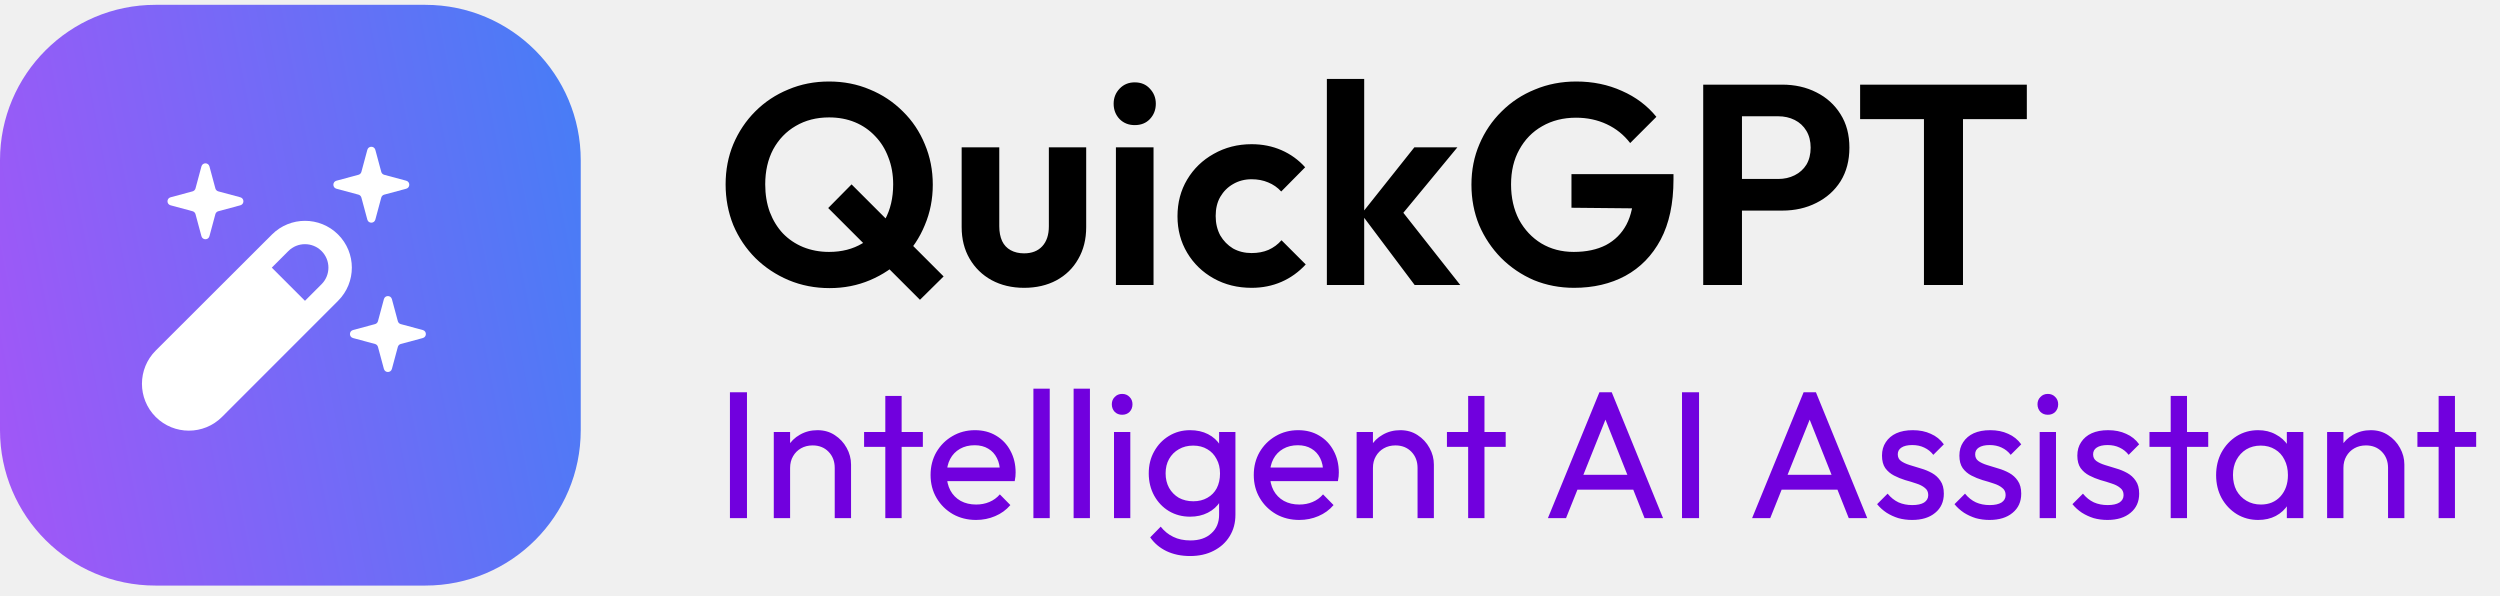
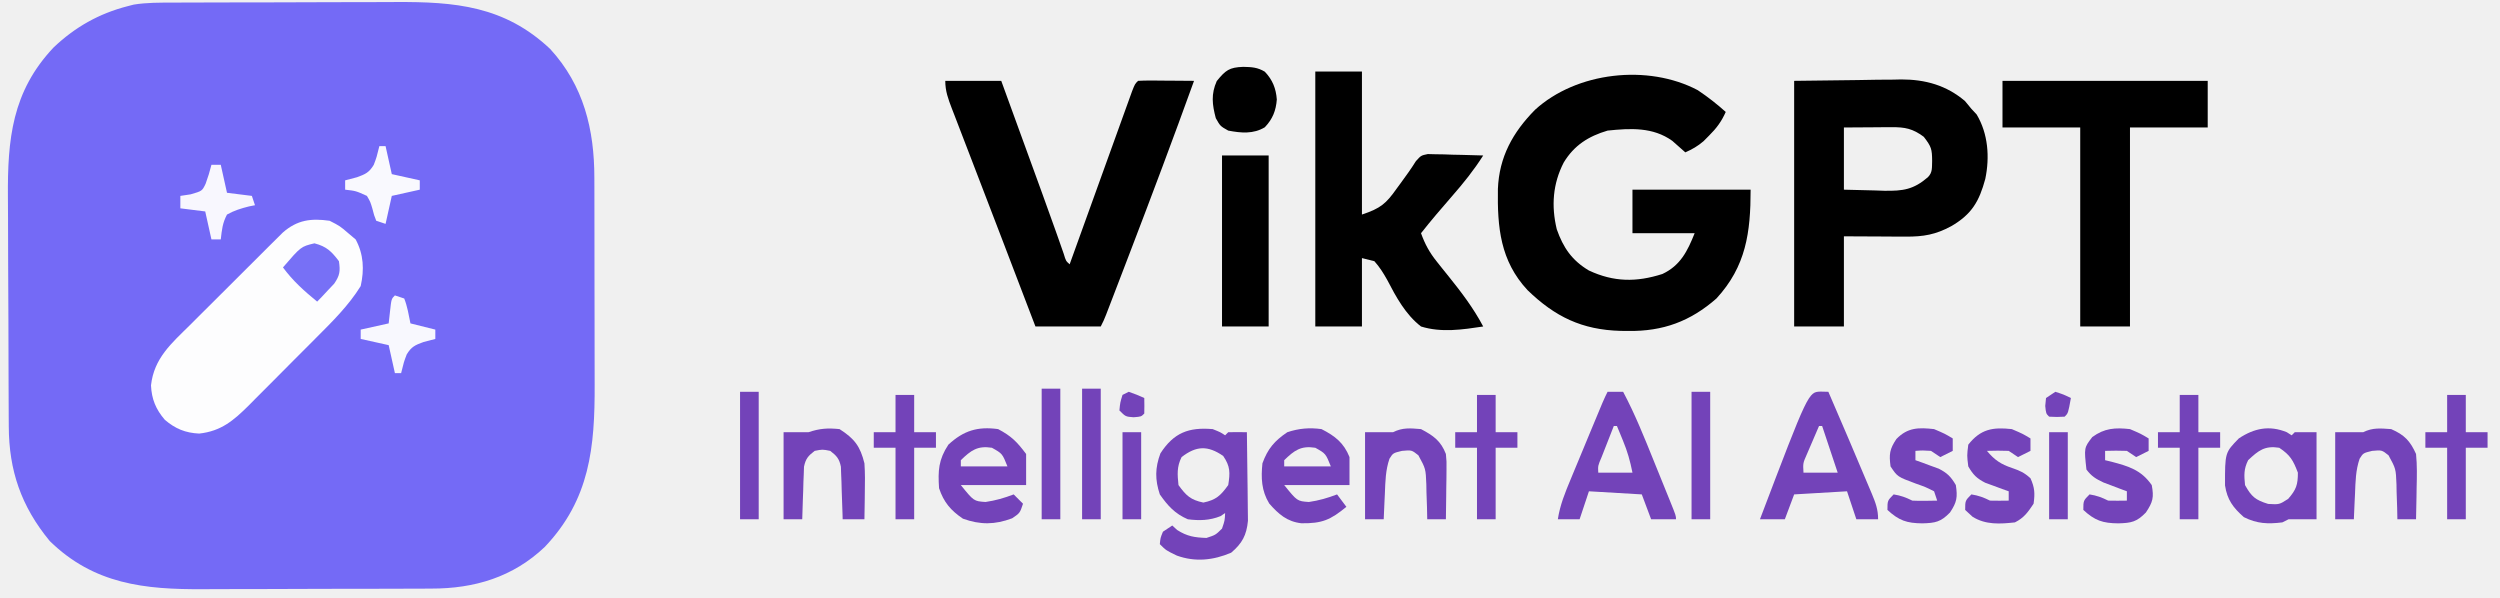
- <svg xmlns="http://www.w3.org/2000/svg" width="193" height="46" viewBox="0 0 193 46" fill="none">
-   <path d="M64.047 22.242C62.918 22.242 61.862 22.037 60.879 21.626C59.911 21.215 59.06 20.651 58.327 19.932C57.594 19.199 57.022 18.348 56.611 17.38C56.215 16.397 56.017 15.349 56.017 14.234C56.017 13.119 56.215 12.085 56.611 11.132C57.022 10.164 57.587 9.321 58.305 8.602C59.038 7.869 59.889 7.304 60.857 6.908C61.825 6.497 62.874 6.292 64.003 6.292C65.132 6.292 66.181 6.497 67.149 6.908C68.117 7.304 68.968 7.869 69.701 8.602C70.434 9.321 70.999 10.164 71.395 11.132C71.806 12.1 72.011 13.141 72.011 14.256C72.011 15.371 71.806 16.412 71.395 17.38C70.999 18.348 70.434 19.199 69.701 19.932C68.983 20.651 68.139 21.215 67.171 21.626C66.203 22.037 65.162 22.242 64.047 22.242ZM71.021 23.144L63.937 16.06L65.741 14.234L72.847 21.34L71.021 23.144ZM64.003 19.448C64.986 19.448 65.844 19.228 66.577 18.788C67.325 18.348 67.904 17.739 68.315 16.962C68.74 16.185 68.953 15.275 68.953 14.234C68.953 13.471 68.829 12.775 68.579 12.144C68.344 11.513 68.007 10.971 67.567 10.516C67.127 10.047 66.606 9.687 66.005 9.438C65.404 9.189 64.737 9.064 64.003 9.064C63.035 9.064 62.177 9.284 61.429 9.724C60.696 10.149 60.117 10.751 59.691 11.528C59.281 12.305 59.075 13.207 59.075 14.234C59.075 15.011 59.193 15.723 59.427 16.368C59.676 17.013 60.014 17.563 60.439 18.018C60.879 18.473 61.4 18.825 62.001 19.074C62.617 19.323 63.285 19.448 64.003 19.448ZM79.058 22.22C78.119 22.22 77.283 22.022 76.55 21.626C75.831 21.23 75.267 20.68 74.856 19.976C74.445 19.272 74.24 18.458 74.24 17.534V11.374H77.144V17.468C77.144 17.908 77.217 18.289 77.364 18.612C77.511 18.92 77.731 19.155 78.024 19.316C78.317 19.477 78.662 19.558 79.058 19.558C79.659 19.558 80.129 19.375 80.466 19.008C80.803 18.641 80.972 18.128 80.972 17.468V11.374H83.854V17.534C83.854 18.473 83.649 19.294 83.238 19.998C82.842 20.702 82.277 21.252 81.544 21.648C80.825 22.029 79.997 22.22 79.058 22.22ZM86.149 22V11.374H89.053V22L86.149 22ZM87.601 9.658C87.132 9.658 86.743 9.504 86.435 9.196C86.127 8.873 85.973 8.477 85.973 8.008C85.973 7.553 86.127 7.165 86.435 6.842C86.743 6.519 87.132 6.358 87.601 6.358C88.085 6.358 88.474 6.519 88.767 6.842C89.075 7.165 89.229 7.553 89.229 8.008C89.229 8.477 89.075 8.873 88.767 9.196C88.474 9.504 88.085 9.658 87.601 9.658ZM96.622 22.22C95.537 22.22 94.561 21.978 93.696 21.494C92.831 21.01 92.149 20.35 91.65 19.514C91.151 18.678 90.902 17.739 90.902 16.698C90.902 15.642 91.151 14.696 91.65 13.86C92.149 13.024 92.831 12.364 93.696 11.88C94.576 11.381 95.551 11.132 96.622 11.132C97.458 11.132 98.228 11.286 98.932 11.594C99.636 11.902 100.245 12.342 100.758 12.914L98.91 14.784C98.631 14.476 98.294 14.241 97.898 14.08C97.517 13.919 97.091 13.838 96.622 13.838C96.094 13.838 95.617 13.963 95.192 14.212C94.781 14.447 94.451 14.777 94.202 15.202C93.967 15.613 93.85 16.104 93.85 16.676C93.85 17.233 93.967 17.732 94.202 18.172C94.451 18.597 94.781 18.935 95.192 19.184C95.617 19.419 96.094 19.536 96.622 19.536C97.106 19.536 97.539 19.455 97.92 19.294C98.316 19.118 98.653 18.869 98.932 18.546L100.802 20.416C100.259 21.003 99.636 21.45 98.932 21.758C98.228 22.066 97.458 22.22 96.622 22.22ZM109.21 22L105.096 16.522L109.188 11.374H112.51L107.714 17.182L107.824 15.774L112.73 22H109.21ZM102.434 22V6.094H105.316V22H102.434ZM121.515 22.22C120.415 22.22 119.381 22.022 118.413 21.626C117.46 21.215 116.617 20.643 115.883 19.91C115.165 19.177 114.6 18.333 114.189 17.38C113.793 16.412 113.595 15.371 113.595 14.256C113.595 13.127 113.801 12.085 114.211 11.132C114.622 10.164 115.194 9.321 115.927 8.602C116.661 7.869 117.519 7.304 118.501 6.908C119.484 6.497 120.547 6.292 121.691 6.292C122.967 6.292 124.141 6.534 125.211 7.018C126.282 7.487 127.169 8.155 127.873 9.02L125.849 11.044C125.365 10.413 124.764 9.929 124.045 9.592C123.327 9.255 122.535 9.086 121.669 9.086C120.687 9.086 119.814 9.306 119.051 9.746C118.303 10.171 117.717 10.773 117.291 11.55C116.866 12.313 116.653 13.207 116.653 14.234C116.653 15.261 116.859 16.17 117.269 16.962C117.695 17.739 118.267 18.348 118.985 18.788C119.719 19.228 120.555 19.448 121.493 19.448C122.461 19.448 123.29 19.272 123.979 18.92C124.669 18.553 125.197 18.025 125.563 17.336C125.93 16.632 126.113 15.774 126.113 14.762L128.071 16.104L121.317 16.038V13.442H129.193V13.86C129.193 15.708 128.863 17.255 128.203 18.502C127.543 19.734 126.634 20.665 125.475 21.296C124.331 21.912 123.011 22.22 121.515 22.22ZM133.688 16.258V13.816L137.274 13.816C137.744 13.816 138.169 13.721 138.55 13.53C138.932 13.339 139.232 13.068 139.452 12.716C139.672 12.349 139.782 11.909 139.782 11.396C139.782 10.897 139.672 10.465 139.452 10.098C139.232 9.731 138.932 9.453 138.55 9.262C138.169 9.071 137.744 8.976 137.274 8.976L133.688 8.976V6.534H137.582C138.565 6.534 139.445 6.732 140.222 7.128C141.014 7.524 141.638 8.089 142.092 8.822C142.547 9.541 142.774 10.399 142.774 11.396C142.774 12.393 142.547 13.259 142.092 13.992C141.638 14.711 141.014 15.268 140.222 15.664C139.445 16.06 138.565 16.258 137.582 16.258H133.688ZM131.488 22V6.534H134.48V22H131.488ZM148.529 22V6.864H151.543V22L148.529 22ZM143.601 9.196V6.534H156.471V9.196H143.601Z" fill="black" />
-   <path d="M56.351 40V30.284H57.667V40H56.351ZM64.441 40V36.122C64.441 35.618 64.282 35.203 63.965 34.876C63.647 34.549 63.236 34.386 62.733 34.386C62.397 34.386 62.098 34.461 61.837 34.61C61.575 34.759 61.37 34.965 61.221 35.226C61.071 35.487 60.996 35.786 60.996 36.122L60.478 35.828C60.478 35.324 60.59 34.876 60.815 34.484C61.038 34.092 61.351 33.784 61.752 33.56C62.154 33.327 62.606 33.21 63.111 33.21C63.614 33.21 64.058 33.336 64.441 33.588C64.832 33.84 65.141 34.171 65.365 34.582C65.588 34.983 65.701 35.413 65.701 35.87V40H64.441ZM59.736 40V33.35H60.996V40H59.736ZM68.346 40V30.564H69.606V40H68.346ZM66.708 34.498V33.35H71.244V34.498H66.708ZM75.354 40.14C74.691 40.14 74.094 39.991 73.562 39.692C73.03 39.384 72.61 38.969 72.302 38.446C71.994 37.923 71.84 37.331 71.84 36.668C71.84 36.015 71.989 35.427 72.288 34.904C72.596 34.381 73.006 33.971 73.52 33.672C74.042 33.364 74.626 33.21 75.27 33.21C75.886 33.21 76.427 33.35 76.894 33.63C77.37 33.91 77.738 34.297 78 34.792C78.27 35.287 78.406 35.847 78.406 36.472C78.406 36.565 78.401 36.668 78.392 36.78C78.382 36.883 78.364 37.004 78.336 37.144H72.722V36.094H77.664L77.202 36.5C77.202 36.052 77.122 35.674 76.964 35.366C76.805 35.049 76.581 34.806 76.292 34.638C76.002 34.461 75.652 34.372 75.242 34.372C74.812 34.372 74.434 34.465 74.108 34.652C73.781 34.839 73.529 35.1 73.352 35.436C73.174 35.772 73.086 36.169 73.086 36.626C73.086 37.093 73.179 37.503 73.366 37.858C73.552 38.203 73.818 38.474 74.164 38.67C74.509 38.857 74.906 38.95 75.354 38.95C75.727 38.95 76.068 38.885 76.376 38.754C76.693 38.623 76.964 38.427 77.188 38.166L78 38.992C77.682 39.365 77.29 39.65 76.824 39.846C76.366 40.042 75.876 40.14 75.354 40.14ZM79.779 40V30.004H81.04V40H79.779ZM82.883 40V30.004H84.143V40H82.883ZM86.001 40V33.35H87.26V40H86.001ZM86.63 32.02C86.397 32.02 86.206 31.945 86.056 31.796C85.907 31.637 85.832 31.441 85.832 31.208C85.832 30.984 85.907 30.797 86.056 30.648C86.206 30.489 86.397 30.41 86.63 30.41C86.864 30.41 87.055 30.489 87.204 30.648C87.354 30.797 87.428 30.984 87.428 31.208C87.428 31.441 87.354 31.637 87.204 31.796C87.055 31.945 86.864 32.02 86.63 32.02ZM91.875 42.926C91.194 42.926 90.587 42.8 90.055 42.548C89.533 42.296 89.113 41.941 88.795 41.484L89.607 40.658C89.878 41.003 90.2 41.265 90.573 41.442C90.947 41.629 91.39 41.722 91.903 41.722C92.585 41.722 93.121 41.54 93.513 41.176C93.915 40.821 94.115 40.341 94.115 39.734V38.082L94.339 36.584L94.115 35.1V33.35H95.375V39.734C95.375 40.369 95.226 40.924 94.927 41.4C94.638 41.876 94.227 42.249 93.695 42.52C93.173 42.791 92.566 42.926 91.875 42.926ZM91.875 39.888C91.269 39.888 90.723 39.743 90.237 39.454C89.761 39.165 89.383 38.768 89.103 38.264C88.823 37.751 88.683 37.177 88.683 36.542C88.683 35.907 88.823 35.343 89.103 34.848C89.383 34.344 89.761 33.947 90.237 33.658C90.723 33.359 91.269 33.21 91.875 33.21C92.398 33.21 92.86 33.313 93.261 33.518C93.663 33.723 93.98 34.013 94.213 34.386C94.456 34.75 94.587 35.179 94.605 35.674V37.438C94.577 37.923 94.442 38.353 94.199 38.726C93.966 39.09 93.649 39.375 93.247 39.58C92.846 39.785 92.389 39.888 91.875 39.888ZM92.127 38.698C92.538 38.698 92.897 38.609 93.205 38.432C93.523 38.255 93.765 38.007 93.933 37.69C94.101 37.363 94.185 36.985 94.185 36.556C94.185 36.127 94.097 35.753 93.919 35.436C93.751 35.109 93.513 34.857 93.205 34.68C92.897 34.493 92.533 34.4 92.113 34.4C91.693 34.4 91.325 34.493 91.007 34.68C90.69 34.857 90.438 35.109 90.251 35.436C90.074 35.753 89.985 36.122 89.985 36.542C89.985 36.962 90.074 37.335 90.251 37.662C90.438 37.989 90.69 38.245 91.007 38.432C91.334 38.609 91.707 38.698 92.127 38.698ZM100.305 40.14C99.642 40.14 99.045 39.991 98.513 39.692C97.981 39.384 97.561 38.969 97.253 38.446C96.945 37.923 96.791 37.331 96.791 36.668C96.791 36.015 96.94 35.427 97.239 34.904C97.547 34.381 97.957 33.971 98.471 33.672C98.993 33.364 99.577 33.21 100.221 33.21C100.837 33.21 101.378 33.35 101.845 33.63C102.321 33.91 102.689 34.297 102.951 34.792C103.221 35.287 103.357 35.847 103.357 36.472C103.357 36.565 103.352 36.668 103.343 36.78C103.333 36.883 103.315 37.004 103.287 37.144H97.673V36.094H102.615L102.153 36.5C102.153 36.052 102.073 35.674 101.915 35.366C101.756 35.049 101.532 34.806 101.243 34.638C100.953 34.461 100.603 34.372 100.193 34.372C99.763 34.372 99.385 34.465 99.059 34.652C98.732 34.839 98.48 35.1 98.303 35.436C98.125 35.772 98.037 36.169 98.037 36.626C98.037 37.093 98.13 37.503 98.317 37.858C98.503 38.203 98.769 38.474 99.115 38.67C99.46 38.857 99.857 38.95 100.305 38.95C100.678 38.95 101.019 38.885 101.327 38.754C101.644 38.623 101.915 38.427 102.139 38.166L102.951 38.992C102.633 39.365 102.241 39.65 101.775 39.846C101.317 40.042 100.827 40.14 100.305 40.14ZM109.435 40V36.122C109.435 35.618 109.276 35.203 108.959 34.876C108.641 34.549 108.231 34.386 107.727 34.386C107.391 34.386 107.092 34.461 106.831 34.61C106.569 34.759 106.364 34.965 106.215 35.226C106.065 35.487 105.991 35.786 105.991 36.122L105.473 35.828C105.473 35.324 105.585 34.876 105.809 34.484C106.033 34.092 106.345 33.784 106.747 33.56C107.148 33.327 107.601 33.21 108.105 33.21C108.609 33.21 109.052 33.336 109.435 33.588C109.827 33.84 110.135 34.171 110.359 34.582C110.583 34.983 110.695 35.413 110.695 35.87V40H109.435ZM104.731 40V33.35H105.991V40H104.731ZM113.341 40V30.564H114.601V40H113.341ZM111.703 34.498V33.35H116.239V34.498H111.703ZM119.498 40L123.474 30.284H124.426L128.388 40H126.96L123.698 31.782H124.188L120.898 40H119.498ZM121.388 37.802V36.654H126.498V37.802H121.388ZM129.851 40V30.284H131.167V40H129.851ZM135.262 40L139.238 30.284H140.19L144.152 40H142.724L139.462 31.782H139.952L136.662 40H135.262ZM137.152 37.802V36.654H142.262V37.802H137.152ZM147.614 40.14C147.241 40.14 146.886 40.093 146.55 40C146.224 39.897 145.92 39.757 145.64 39.58C145.36 39.393 145.118 39.174 144.912 38.922L145.724 38.11C145.967 38.409 146.247 38.633 146.564 38.782C146.882 38.922 147.236 38.992 147.628 38.992C148.02 38.992 148.324 38.927 148.538 38.796C148.753 38.656 148.86 38.465 148.86 38.222C148.86 37.979 148.772 37.793 148.594 37.662C148.426 37.522 148.207 37.41 147.936 37.326C147.666 37.233 147.376 37.144 147.068 37.06C146.77 36.967 146.485 36.85 146.214 36.71C145.944 36.57 145.72 36.379 145.542 36.136C145.374 35.893 145.29 35.571 145.29 35.17C145.29 34.769 145.388 34.423 145.584 34.134C145.78 33.835 146.051 33.607 146.396 33.448C146.751 33.289 147.176 33.21 147.67 33.21C148.193 33.21 148.655 33.303 149.056 33.49C149.467 33.667 149.803 33.938 150.064 34.302L149.252 35.114C149.066 34.871 148.832 34.685 148.552 34.554C148.282 34.423 147.974 34.358 147.628 34.358C147.264 34.358 146.984 34.423 146.788 34.554C146.602 34.675 146.508 34.848 146.508 35.072C146.508 35.296 146.592 35.469 146.76 35.59C146.928 35.711 147.148 35.814 147.418 35.898C147.698 35.982 147.988 36.071 148.286 36.164C148.585 36.248 148.87 36.365 149.14 36.514C149.411 36.663 149.63 36.864 149.798 37.116C149.976 37.368 150.064 37.699 150.064 38.11C150.064 38.735 149.84 39.23 149.392 39.594C148.954 39.958 148.361 40.14 147.614 40.14ZM153.589 40.14C153.215 40.14 152.861 40.093 152.525 40C152.198 39.897 151.895 39.757 151.615 39.58C151.335 39.393 151.092 39.174 150.887 38.922L151.699 38.11C151.941 38.409 152.221 38.633 152.539 38.782C152.856 38.922 153.211 38.992 153.603 38.992C153.995 38.992 154.298 38.927 154.513 38.796C154.727 38.656 154.835 38.465 154.835 38.222C154.835 37.979 154.746 37.793 154.569 37.662C154.401 37.522 154.181 37.41 153.911 37.326C153.64 37.233 153.351 37.144 153.043 37.06C152.744 36.967 152.459 36.85 152.189 36.71C151.918 36.57 151.694 36.379 151.517 36.136C151.349 35.893 151.265 35.571 151.265 35.17C151.265 34.769 151.363 34.423 151.559 34.134C151.755 33.835 152.025 33.607 152.371 33.448C152.725 33.289 153.15 33.21 153.645 33.21C154.167 33.21 154.629 33.303 155.031 33.49C155.441 33.667 155.777 33.938 156.039 34.302L155.227 35.114C155.04 34.871 154.807 34.685 154.527 34.554C154.256 34.423 153.948 34.358 153.603 34.358C153.239 34.358 152.959 34.423 152.763 34.554C152.576 34.675 152.483 34.848 152.483 35.072C152.483 35.296 152.567 35.469 152.735 35.59C152.903 35.711 153.122 35.814 153.393 35.898C153.673 35.982 153.962 36.071 154.261 36.164C154.559 36.248 154.844 36.365 155.115 36.514C155.385 36.663 155.605 36.864 155.773 37.116C155.95 37.368 156.039 37.699 156.039 38.11C156.039 38.735 155.815 39.23 155.367 39.594C154.928 39.958 154.335 40.14 153.589 40.14ZM157.463 40V33.35H158.723V40H157.463ZM158.093 32.02C157.86 32.02 157.669 31.945 157.519 31.796C157.37 31.637 157.295 31.441 157.295 31.208C157.295 30.984 157.37 30.797 157.519 30.648C157.669 30.489 157.86 30.41 158.093 30.41C158.327 30.41 158.518 30.489 158.667 30.648C158.817 30.797 158.891 30.984 158.891 31.208C158.891 31.441 158.817 31.637 158.667 31.796C158.518 31.945 158.327 32.02 158.093 32.02ZM162.694 40.14C162.321 40.14 161.966 40.093 161.63 40C161.304 39.897 161 39.757 160.72 39.58C160.44 39.393 160.198 39.174 159.992 38.922L160.804 38.11C161.047 38.409 161.327 38.633 161.644 38.782C161.962 38.922 162.316 38.992 162.708 38.992C163.1 38.992 163.404 38.927 163.618 38.796C163.833 38.656 163.94 38.465 163.94 38.222C163.94 37.979 163.852 37.793 163.674 37.662C163.506 37.522 163.287 37.41 163.016 37.326C162.746 37.233 162.456 37.144 162.148 37.06C161.85 36.967 161.565 36.85 161.294 36.71C161.024 36.57 160.8 36.379 160.622 36.136C160.454 35.893 160.37 35.571 160.37 35.17C160.37 34.769 160.468 34.423 160.664 34.134C160.86 33.835 161.131 33.607 161.476 33.448C161.831 33.289 162.256 33.21 162.75 33.21C163.273 33.21 163.735 33.303 164.136 33.49C164.547 33.667 164.883 33.938 165.144 34.302L164.332 35.114C164.146 34.871 163.912 34.685 163.632 34.554C163.362 34.423 163.054 34.358 162.708 34.358C162.344 34.358 162.064 34.423 161.868 34.554C161.682 34.675 161.588 34.848 161.588 35.072C161.588 35.296 161.672 35.469 161.84 35.59C162.008 35.711 162.228 35.814 162.498 35.898C162.778 35.982 163.068 36.071 163.366 36.164C163.665 36.248 163.95 36.365 164.22 36.514C164.491 36.663 164.71 36.864 164.878 37.116C165.056 37.368 165.144 37.699 165.144 38.11C165.144 38.735 164.92 39.23 164.472 39.594C164.034 39.958 163.441 40.14 162.694 40.14ZM167.577 40V30.564H168.837V40H167.577ZM165.939 34.498V33.35H170.475V34.498H165.939ZM174.332 40.14C173.725 40.14 173.175 39.991 172.68 39.692C172.185 39.384 171.793 38.969 171.504 38.446C171.224 37.923 171.084 37.335 171.084 36.682C171.084 36.029 171.224 35.441 171.504 34.918C171.793 34.395 172.181 33.98 172.666 33.672C173.161 33.364 173.716 33.21 174.332 33.21C174.836 33.21 175.284 33.317 175.676 33.532C176.077 33.737 176.399 34.027 176.642 34.4C176.885 34.764 177.02 35.189 177.048 35.674V37.676C177.02 38.152 176.885 38.577 176.642 38.95C176.409 39.323 176.091 39.617 175.69 39.832C175.298 40.037 174.845 40.14 174.332 40.14ZM174.542 38.95C175.167 38.95 175.671 38.74 176.054 38.32C176.437 37.891 176.628 37.345 176.628 36.682C176.628 36.225 176.539 35.828 176.362 35.492C176.194 35.147 175.951 34.881 175.634 34.694C175.317 34.498 174.948 34.4 174.528 34.4C174.108 34.4 173.735 34.498 173.408 34.694C173.091 34.89 172.839 35.161 172.652 35.506C172.475 35.842 172.386 36.229 172.386 36.668C172.386 37.116 172.475 37.513 172.652 37.858C172.839 38.194 173.095 38.46 173.422 38.656C173.749 38.852 174.122 38.95 174.542 38.95ZM176.544 40V38.208L176.782 36.584L176.544 34.974V33.35H177.818V40H176.544ZM184.357 40V36.122C184.357 35.618 184.198 35.203 183.881 34.876C183.563 34.549 183.153 34.386 182.649 34.386C182.313 34.386 182.014 34.461 181.753 34.61C181.491 34.759 181.286 34.965 181.137 35.226C180.987 35.487 180.913 35.786 180.913 36.122L180.395 35.828C180.395 35.324 180.507 34.876 180.731 34.484C180.955 34.092 181.267 33.784 181.669 33.56C182.07 33.327 182.523 33.21 183.027 33.21C183.531 33.21 183.974 33.336 184.357 33.588C184.749 33.84 185.057 34.171 185.281 34.582C185.505 34.983 185.617 35.413 185.617 35.87V40H184.357ZM179.653 40V33.35H180.913V40H179.653ZM188.262 40V30.564H189.522V40H188.262ZM186.624 34.498V33.35H191.16V34.498H186.624Z" fill="#7100DE" />
-   <rect y="0.373" width="44.833" height="44.833" rx="12" fill="url(#paint0_linear_8977_4661)" />
-   <path fill-rule="evenodd" clip-rule="evenodd" d="M17.14 32.186L26.104 23.218C27.518 21.804 27.515 19.511 26.097 18.101C24.685 16.696 22.404 16.698 20.995 18.105L12.021 27.065C10.606 28.478 10.605 30.772 12.019 32.187C13.433 33.6 15.726 33.6 17.14 32.186ZM20.982 20.661L23.544 23.222L24.824 21.941C25.531 21.234 25.531 20.087 24.824 19.38C24.117 18.673 22.97 18.673 22.263 19.38L20.982 20.661Z" fill="white" />
-   <path d="M15.551 12.846C15.636 12.53 16.084 12.53 16.169 12.846L16.627 14.547C16.657 14.657 16.743 14.743 16.853 14.773L18.554 15.231C18.87 15.316 18.87 15.764 18.554 15.849L16.853 16.307C16.743 16.337 16.657 16.423 16.627 16.533L16.169 18.233C16.084 18.549 15.636 18.549 15.551 18.233L15.093 16.533C15.063 16.423 14.977 16.337 14.867 16.307L13.167 15.849C12.851 15.764 12.851 15.316 13.167 15.231L14.867 14.773C14.977 14.743 15.063 14.657 15.093 14.547L15.551 12.846Z" fill="white" />
-   <path d="M28.358 11.567C28.443 11.251 28.891 11.251 28.976 11.567L29.434 13.268C29.463 13.378 29.55 13.464 29.66 13.493L31.36 13.951C31.676 14.036 31.676 14.485 31.36 14.57L29.66 15.027C29.55 15.057 29.463 15.143 29.434 15.254L28.976 16.954C28.891 17.27 28.443 17.27 28.358 16.954L27.9 15.254C27.87 15.143 27.784 15.057 27.674 15.027L25.973 14.57C25.657 14.485 25.657 14.036 25.973 13.951L27.674 13.493C27.784 13.464 27.87 13.378 27.9 13.268L28.358 11.567Z" fill="white" />
-   <path d="M29.637 23.094C29.722 22.778 30.17 22.778 30.255 23.094L30.713 24.795C30.743 24.905 30.829 24.991 30.939 25.021L32.64 25.479C32.956 25.564 32.956 26.012 32.64 26.097L30.939 26.555C30.829 26.584 30.743 26.671 30.713 26.781L30.255 28.481C30.17 28.797 29.722 28.797 29.637 28.481L29.179 26.781C29.149 26.671 29.063 26.584 28.953 26.555L27.253 26.097C26.937 26.012 26.937 25.564 27.253 25.479L28.953 25.021C29.063 24.991 29.149 24.905 29.179 24.795L29.637 23.094Z" fill="white" />
-   <defs>
-     <linearGradient id="paint0_linear_8977_4661" x1="50.81" y1="16.812" x2="-2.989" y2="27.273" gradientUnits="userSpaceOnUse">
-       <stop stop-color="#4080F6" />
-       <stop offset="1" stop-color="#A356F7" />
-     </linearGradient>
-   </defs>
+ <svg xmlns="http://www.w3.org/2000/svg" version="1.1" width="804" height="192">
+   <path d="M0 0 C0.967 -0.005 1.933 -0.01 2.929 -0.015 C6.123 -0.03 9.317 -0.036 12.511 -0.042 C14.74 -0.048 16.969 -0.054 19.197 -0.059 C23.872 -0.07 28.546 -0.076 33.221 -0.079 C39.187 -0.085 45.153 -0.109 51.119 -0.137 C55.725 -0.156 60.331 -0.161 64.937 -0.162 C67.135 -0.165 69.333 -0.173 71.531 -0.187 C90.707 -0.294 106.607 1.07 121.285 14.907 C132.079 26.681 135.505 40.831 135.497 56.41 C135.5 57.31 135.503 58.211 135.507 59.138 C135.516 62.099 135.518 65.06 135.519 68.021 C135.523 70.092 135.526 72.163 135.529 74.234 C135.535 78.571 135.537 82.909 135.537 87.246 C135.537 92.781 135.55 98.317 135.567 103.852 C135.579 108.13 135.581 112.407 135.58 116.685 C135.581 118.725 135.586 120.764 135.593 122.804 C135.663 142.975 134.088 159.763 119.547 175.06 C109.301 184.795 96.899 188.465 83.103 188.452 C82.108 188.458 81.113 188.465 80.088 188.472 C76.818 188.491 73.548 188.495 70.277 188.497 C67.988 188.504 65.699 188.51 63.41 188.517 C58.616 188.529 53.822 188.533 49.028 188.532 C42.913 188.532 36.799 188.559 30.684 188.593 C25.956 188.616 21.228 188.62 16.5 188.619 C14.247 188.621 11.994 188.63 9.742 188.645 C-9.12 188.763 -25.43 187.064 -39.649 173.161 C-48.838 162.015 -52.785 150.48 -52.826 136.253 C-52.832 135.259 -52.839 134.264 -52.846 133.24 C-52.865 129.953 -52.877 126.667 -52.887 123.38 C-52.891 122.253 -52.895 121.127 -52.899 119.966 C-52.92 113.999 -52.934 108.032 -52.944 102.064 C-52.955 95.926 -52.989 89.788 -53.029 83.65 C-53.055 78.909 -53.064 74.168 -53.067 69.427 C-53.072 67.166 -53.084 64.904 -53.102 62.643 C-53.246 44.011 -51.811 28.604 -38.399 14.411 C-31.52 7.878 -23.833 3.53 -14.649 1.161 C-13.979 0.988 -13.31 0.815 -12.62 0.637 C-8.409 -0.038 -4.259 0.005 0 0 Z " fill="#746AF6" transform="translate(55.64868,0.8388672)" />
+   <path d="M0 0 C3.193 2.14 6.142 4.431 9 7 C7.621 10.099 6.03 12.241 3.625 14.625 C3.04 15.215 2.455 15.806 1.852 16.414 C-0.01 18.009 -1.768 19.007 -4 20 C-5.4 18.763 -6.799 17.526 -8.199 16.289 C-14.428 11.83 -21.664 12.233 -29 13 C-35.152 14.818 -39.755 17.732 -43.105 23.262 C-46.631 30.114 -47.142 37.234 -45.348 44.723 C-43.255 50.677 -40.462 54.749 -35 58 C-26.998 61.725 -19.741 61.801 -11.371 59.113 C-5.568 56.389 -3.299 51.748 -1 46 C-7.6 46 -14.2 46 -21 46 C-21 41.38 -21 36.76 -21 32 C-8.46 32 4.08 32 17 32 C17 45.754 15.541 56.64 6 67 C-2.411 74.367 -11.2 77.583 -22.312 77.438 C-23.554 77.425 -23.554 77.425 -24.82 77.412 C-37.236 77.072 -45.896 72.881 -54.746 64.309 C-63.532 54.865 -64.467 44.074 -64.277 31.789 C-63.873 21.47 -59.487 13.564 -52.34 6.316 C-38.98 -5.887 -16.028 -8.465 0 0 Z " fill="#000000" transform="translate(546,29)" />
+   <path d="M0 0 C10.086 -0.124 10.086 -0.124 20.375 -0.25 C22.477 -0.286 24.578 -0.323 26.744 -0.36 C28.441 -0.372 30.138 -0.382 31.836 -0.391 C32.692 -0.411 33.547 -0.432 34.429 -0.453 C42.166 -0.457 48.979 1.429 54.938 6.5 C55.958 7.737 55.958 7.737 57 9 C57.557 9.598 58.114 10.196 58.688 10.812 C62.409 17.015 62.925 24.59 61.465 31.551 C59.501 38.794 57.094 42.934 50.5 46.75 C45.503 49.454 41.607 50.126 35.922 50.098 C34.876 50.095 33.83 50.093 32.753 50.09 C30.771 50.076 30.771 50.076 28.75 50.062 C24.543 50.042 20.335 50.021 16 50 C16 59.57 16 69.14 16 79 C10.72 79 5.44 79 0 79 C0 52.93 0 26.86 0 0 Z M16 15 C16 21.6 16 28.2 16 35 C19.376 35.108 22.748 35.187 26.125 35.25 C27.076 35.284 28.028 35.317 29.008 35.352 C35.04 35.435 38.378 34.97 43 31 C44.56 29.44 44.282 27.911 44.375 25.75 C44.345 21.935 44.139 21.18 41.688 18 C38.126 15.35 35.648 14.875 31.332 14.902 C30.125 14.906 30.125 14.906 28.894 14.91 C27.877 14.919 26.86 14.928 25.812 14.938 C22.574 14.958 19.336 14.979 16 15 Z " fill="#000000" transform="translate(577,26)" />
+   <path d="M0 0 C5.94 0 11.88 0 18 0 C20.188 6.01 22.375 12.02 24.561 18.03 C25.303 20.068 26.045 22.107 26.787 24.145 C27.862 27.099 28.937 30.053 30.012 33.008 C30.36 33.963 30.707 34.919 31.066 35.903 C32.593 40.103 34.113 44.304 35.6 48.519 C35.833 49.179 36.067 49.84 36.307 50.52 C36.908 52.227 37.505 53.936 38.101 55.644 C38.787 57.923 38.787 57.923 40 59 C40.391 57.913 40.391 57.913 40.791 56.805 C43.245 49.991 45.702 43.177 48.162 36.365 C49.427 32.862 50.691 29.36 51.952 25.856 C53.169 22.477 54.388 19.099 55.609 15.721 C56.076 14.43 56.541 13.139 57.005 11.847 C57.654 10.043 58.306 8.24 58.959 6.438 C59.33 5.41 59.7 4.381 60.083 3.322 C61 1 61 1 62 0 C63.343 -0.086 64.69 -0.107 66.035 -0.098 C66.844 -0.094 67.653 -0.091 68.486 -0.088 C69.336 -0.08 70.187 -0.071 71.062 -0.062 C71.917 -0.058 72.771 -0.053 73.65 -0.049 C75.767 -0.037 77.883 -0.019 80 0 C73.33 18.496 66.41 36.89 59.375 55.25 C58.968 56.312 58.561 57.375 58.142 58.47 C56.979 61.506 55.814 64.542 54.648 67.578 C54.118 68.962 54.118 68.962 53.577 70.374 C53.251 71.219 52.926 72.064 52.591 72.935 C52.307 73.675 52.023 74.415 51.73 75.177 C51 77 51 77 50 79 C43.07 79 36.14 79 29 79 C23.942 65.784 23.942 65.784 21.775 60.107 C21.169 58.521 20.563 56.934 19.957 55.348 C19.644 54.528 19.331 53.709 19.009 52.865 C16.912 47.377 14.806 41.893 12.696 36.411 C11.218 32.571 9.745 28.729 8.272 24.887 C7.549 23.004 6.824 21.122 6.098 19.24 C5.075 16.59 4.058 13.938 3.043 11.285 C2.734 10.49 2.425 9.694 2.107 8.875 C0.931 5.786 0 3.335 0 0 Z " fill="#000000" transform="translate(304,26)" />
+   <path d="M0 0 C3.312 1.688 3.312 1.688 6 4 C7.176 4.99 7.176 4.99 8.375 6 C10.955 10.763 11.182 15.743 10 21 C6.14 27.231 0.906 32.401 -4.25 37.551 C-5.026 38.331 -5.803 39.112 -6.603 39.916 C-8.234 41.553 -9.868 43.188 -11.504 44.82 C-14.001 47.314 -16.485 49.821 -18.969 52.33 C-20.562 53.925 -22.155 55.52 -23.75 57.113 C-24.488 57.86 -25.225 58.607 -25.985 59.377 C-30.89 64.237 -34.844 67.649 -41.938 68.438 C-46.359 68.235 -49.642 66.882 -53 64 C-55.882 60.642 -57.235 57.359 -57.438 52.938 C-56.464 44.173 -50.873 39.446 -44.879 33.516 C-43.983 32.619 -43.086 31.722 -42.163 30.798 C-40.271 28.908 -38.376 27.022 -36.476 25.14 C-34.046 22.732 -31.626 20.313 -29.21 17.891 C-26.897 15.573 -24.575 13.263 -22.254 10.953 C-21.387 10.085 -20.52 9.218 -19.627 8.324 C-18.816 7.522 -18.006 6.721 -17.17 5.896 C-16.46 5.19 -15.749 4.484 -15.017 3.757 C-10.378 -0.283 -5.977 -0.842 0 0 Z " fill="#FDFDFE" transform="translate(106,71)" />
+   <path d="M0 0 C4.95 0 9.9 0 15 0 C15 15.18 15 30.36 15 46 C21.039 43.987 22.762 42.478 26.188 37.625 C26.612 37.047 27.037 36.47 27.475 35.875 C29.17 33.565 30.837 31.262 32.35 28.827 C34 27 34 27 36.177 26.546 C36.999 26.567 37.821 26.588 38.668 26.609 C39.561 26.622 40.453 26.635 41.373 26.648 C42.302 26.682 43.231 26.715 44.188 26.75 C45.598 26.777 45.598 26.777 47.037 26.805 C49.359 26.852 51.679 26.918 54 27 C51.012 31.705 47.668 35.873 44 40.062 C40.588 43.985 37.215 47.912 34 52 C35.278 55.553 36.752 58.244 39.117 61.18 C39.724 61.944 40.331 62.709 40.957 63.496 C41.59 64.281 42.223 65.066 42.875 65.875 C47.053 71.07 50.87 76.102 54 82 C47.369 83.003 40.515 84.038 34 82 C29.021 78.154 25.989 72.519 23.125 67.015 C21.89 64.803 20.69 62.893 19 61 C17.68 60.67 16.36 60.34 15 60 C15 67.26 15 74.52 15 82 C10.05 82 5.1 82 0 82 C0 54.94 0 27.88 0 0 Z " fill="#000000" transform="translate(423,23)" />
+   <path d="M0 0 C21.78 0 43.56 0 66 0 C66 4.95 66 9.9 66 15 C57.75 15 49.5 15 41 15 C41 36.12 41 57.24 41 79 C35.72 79 30.44 79 25 79 C25 57.88 25 36.76 25 15 C16.75 15 8.5 15 0 15 C0 10.05 0 5.1 0 0 Z " fill="#000000" transform="translate(644,26)" />
+   <path d="M0 0 C4.95 0 9.9 0 15 0 C15 18.15 15 36.3 15 55 C10.05 55 5.1 55 0 55 C0 36.85 0 18.7 0 0 Z " fill="#000000" transform="translate(393,50)" />
+   <path d="M0 0 C2.5 1 2.5 1 4 2 C4.33 1.67 4.66 1.34 5 1 C7 0.959 9 0.957 11 1 C11.074 5.466 11.129 9.931 11.165 14.397 C11.18 15.915 11.2 17.433 11.226 18.951 C11.263 21.138 11.28 23.324 11.293 25.512 C11.309 26.826 11.324 28.141 11.341 29.495 C10.889 34.143 9.475 36.748 5.938 39.75 C0.201 42.191 -5.575 42.813 -11.5 40.688 C-15 39 -15 39 -17 37 C-16.812 35 -16.812 35 -16 33 C-15.01 32.34 -14.02 31.68 -13 31 C-12.484 31.474 -11.969 31.949 -11.438 32.438 C-8.216 34.502 -5.811 34.866 -2 35 C0.929 34.043 0.929 34.043 3 32 C3.887 29.409 3.887 29.409 4 27 C3.505 27.33 3.01 27.66 2.5 28 C-1.003 29.401 -4.306 29.472 -8 29 C-12.141 27.212 -14.432 24.669 -17 21 C-18.568 16.295 -18.549 12.474 -16.812 7.812 C-12.508 1.134 -7.685 -0.653 0 0 Z M-10 9 C-11.569 12.139 -11.352 14.539 -11 18 C-8.554 21.381 -7.107 22.769 -3 23.625 C1.107 22.769 2.554 21.381 5 18 C5.631 14.002 5.679 11.993 3.375 8.625 C-1.606 5.217 -5.253 5.338 -10 9 Z " fill="#7343B9" transform="translate(390,138)" />
+   <path d="M0 0 C1.207 0.031 1.207 0.031 2.438 0.062 C6.833 10.253 11.219 20.448 15.5 30.688 C15.948 31.742 15.948 31.742 16.405 32.818 C17.615 35.734 18.438 37.871 18.438 41.062 C16.128 41.062 13.818 41.062 11.438 41.062 C9.953 36.608 9.953 36.608 8.438 32.062 C0.022 32.557 0.022 32.557 -8.562 33.062 C-9.553 35.703 -10.543 38.343 -11.562 41.062 C-14.203 41.062 -16.843 41.062 -19.562 41.062 C-3.991 0.097 -3.991 0.097 0 0 Z M-0.562 11.062 C-1.402 12.997 -2.234 14.935 -3.062 16.875 C-3.527 17.954 -3.991 19.033 -4.469 20.145 C-5.738 23.011 -5.738 23.011 -5.562 26.062 C-1.933 26.062 1.698 26.062 5.438 26.062 C4.757 24.021 4.757 24.021 4.062 21.938 C2.854 18.312 1.646 14.688 0.438 11.062 C0.107 11.062 -0.223 11.062 -0.562 11.062 Z " fill="#7343B9" transform="translate(585.5625,125.9375)" />
+   <path d="M0 0 C1.65 0 3.3 0 5 0 C8.814 7.185 11.818 14.685 14.856 22.22 C15.758 24.458 16.666 26.693 17.574 28.928 C18.149 30.346 18.723 31.765 19.297 33.184 C19.705 34.188 19.705 34.188 20.121 35.213 C22 39.884 22 39.884 22 41 C19.36 41 16.72 41 14 41 C13.01 38.36 12.02 35.72 11 33 C5.39 32.67 -0.22 32.34 -6 32 C-6.99 34.97 -7.98 37.94 -9 41 C-11.31 41 -13.62 41 -16 41 C-15.308 36.437 -13.646 32.373 -11.875 28.145 C-11.568 27.402 -11.261 26.659 -10.945 25.893 C-9.967 23.531 -8.984 21.172 -8 18.812 C-7.338 17.214 -6.677 15.616 -6.016 14.018 C-1.214 2.427 -1.214 2.427 0 0 Z M2 11 C1.163 13.123 0.33 15.249 -0.5 17.375 C-0.964 18.558 -1.428 19.742 -1.906 20.961 C-3.113 23.775 -3.113 23.775 -3 26 C0.63 26 4.26 26 8 26 C7.232 22.162 6.405 19.238 4.938 15.688 C4.575 14.804 4.213 13.921 3.84 13.012 C3.563 12.348 3.286 11.684 3 11 C2.67 11 2.34 11 2 11 Z " fill="#7343B9" transform="translate(517,126)" />
+   <path d="M0 0 C0.773 0.495 0.773 0.495 1.562 1 C1.893 0.67 2.223 0.34 2.562 0 C4.872 0 7.183 0 9.562 0 C9.562 9.24 9.562 18.48 9.562 28 C6.593 28 3.623 28 0.562 28 C-0.098 28.33 -0.757 28.66 -1.438 29 C-6.112 29.57 -9.561 29.438 -13.812 27.312 C-17.27 24.266 -19.181 21.715 -19.871 17.098 C-19.885 6.564 -19.885 6.564 -15.438 2 C-10.506 -1.287 -5.609 -2.301 0 0 Z M-12.438 9 C-13.864 11.853 -13.748 13.835 -13.438 17 C-11.359 20.741 -10.112 21.791 -6 23.062 C-2.414 23.274 -2.414 23.274 0.438 21.438 C3.033 18.46 3.562 16.94 3.562 13 C2.034 9.025 1.135 7.381 -2.438 5 C-7.076 4.268 -9.113 5.86 -12.438 9 Z " fill="#7343B9" transform="translate(735.4375,139)" />
+   <path d="M0 0 C4.266 2.254 6.063 4.084 9 8 C9 11.3 9 14.6 9 18 C2.07 18 -4.86 18 -12 18 C-7.816 23.176 -7.816 23.176 -4.062 23.438 C-0.849 22.978 1.97 22.154 5 21 C5.99 21.99 6.98 22.98 8 24 C7 27 7 27 4.5 28.688 C-1.051 30.769 -5.728 30.815 -11.312 28.812 C-15.245 26.16 -17.499 23.503 -19 19 C-19.368 13.381 -19.192 9.843 -16 5 C-11.133 0.498 -6.609 -0.914 0 0 Z M-12 10 C-12 10.66 -12 11.32 -12 12 C-7.05 12 -2.1 12 3 12 C1.351 7.876 1.351 7.876 -2 6 C-6.616 5.271 -8.725 6.819 -12 10 Z " fill="#7343B9" transform="translate(321,138)" />
+   <path d="M0 0 C4.359 2.221 7.168 4.421 9 9 C9 11.97 9 14.94 9 18 C2.07 18 -4.86 18 -12 18 C-7.816 23.176 -7.816 23.176 -4.062 23.438 C-0.849 22.978 1.97 22.154 5 21 C5.99 22.32 6.98 23.64 8 25 C2.795 29.246 0.209 30.352 -6.457 30.285 C-11.102 29.764 -13.821 27.341 -16.812 23.938 C-19.328 19.834 -19.489 15.681 -19 11 C-17.283 6.3 -15.134 3.79 -11 1 C-7.271 -0.243 -3.873 -0.528 0 0 Z M-12 10 C-12 10.66 -12 11.32 -12 12 C-7.05 12 -2.1 12 3 12 C1.351 7.876 1.351 7.876 -2 6 C-6.616 5.271 -8.725 6.819 -12 10 Z " fill="#7343B9" transform="translate(425,138)" />
+   <path d="M0 0 C4.821 3.093 6.647 5.513 8 11 C8.223 14.131 8.19 17.238 8.125 20.375 C8.116 21.206 8.107 22.038 8.098 22.895 C8.074 24.93 8.038 26.965 8 29 C5.69 29 3.38 29 1 29 C0.985 28.44 0.971 27.88 0.956 27.303 C0.881 24.764 0.785 22.226 0.688 19.688 C0.665 18.806 0.642 17.925 0.619 17.018 C0.566 15.746 0.566 15.746 0.512 14.449 C0.486 13.669 0.459 12.889 0.432 12.085 C-0.103 9.505 -0.928 8.588 -3 7 C-5.5 6.5 -5.5 6.5 -8 7 C-10.072 8.588 -10.897 9.505 -11.432 12.085 C-11.459 12.865 -11.485 13.645 -11.512 14.449 C-11.547 15.297 -11.583 16.144 -11.619 17.018 C-11.642 17.899 -11.664 18.78 -11.688 19.688 C-11.722 20.58 -11.756 21.473 -11.791 22.393 C-11.873 24.595 -11.943 26.797 -12 29 C-13.98 29 -15.96 29 -18 29 C-18 19.76 -18 10.52 -18 1 C-15.333 1 -12.667 1 -10 1 C-6.347 -0.218 -3.842 -0.391 0 0 Z " fill="#7343B9" transform="translate(270,138)" />
+   <path d="M0 0 C4.229 1.826 6.129 3.82 8 8 C8.363 11.612 8.282 15.187 8.188 18.812 C8.167 20.281 8.167 20.281 8.146 21.779 C8.111 24.187 8.062 26.593 8 29 C6.02 29 4.04 29 2 29 C1.974 27.747 1.948 26.494 1.922 25.203 C1.866 23.552 1.808 21.901 1.75 20.25 C1.736 19.425 1.722 18.6 1.707 17.75 C1.507 12.752 1.507 12.752 -0.852 8.422 C-3.005 6.713 -3.005 6.713 -6.125 7 C-8.994 7.699 -8.994 7.699 -10.141 9.516 C-11.42 13.213 -11.47 16.862 -11.625 20.75 C-11.664 21.543 -11.702 22.336 -11.742 23.152 C-11.836 25.101 -11.919 27.051 -12 29 C-13.98 29 -15.96 29 -18 29 C-18 19.76 -18 10.52 -18 1 C-15 1 -12 1 -9 1 C-5.936 -0.532 -3.383 -0.229 0 0 Z " fill="#7343B9" transform="translate(769,138)" />
+   <path d="M0 0 C4.009 2.118 6.357 3.774 8 8 C8.227 10.382 8.227 10.382 8.195 12.984 C8.189 13.919 8.182 14.854 8.176 15.816 C8.159 16.784 8.142 17.753 8.125 18.75 C8.116 19.734 8.107 20.717 8.098 21.73 C8.074 24.154 8.041 26.577 8 29 C6.02 29 4.04 29 2 29 C1.974 27.747 1.948 26.494 1.922 25.203 C1.866 23.552 1.808 21.901 1.75 20.25 C1.736 19.425 1.722 18.6 1.707 17.75 C1.507 12.752 1.507 12.752 -0.852 8.422 C-3.005 6.713 -3.005 6.713 -6.125 7 C-8.994 7.699 -8.994 7.699 -10.141 9.516 C-11.42 13.213 -11.47 16.862 -11.625 20.75 C-11.664 21.543 -11.702 22.336 -11.742 23.152 C-11.836 25.101 -11.919 27.051 -12 29 C-13.98 29 -15.96 29 -18 29 C-18 19.76 -18 10.52 -18 1 C-15 1 -12 1 -9 1 C-5.89 -0.555 -3.437 -0.286 0 0 Z " fill="#7343B9" transform="translate(457,138)" />
+   <path d="M0 0 C3.5 1.5 3.5 1.5 6 3 C6 4.32 6 5.64 6 7 C4.02 7.99 4.02 7.99 2 9 C1.01 8.34 0.02 7.68 -1 7 C-3.332 6.921 -5.668 6.912 -8 7 C-8 7.99 -8 8.98 -8 10 C-7.336 10.159 -6.672 10.317 -5.988 10.48 C-0.471 11.938 3.591 13.113 7 18 C7.745 21.971 7.373 23.441 5.125 26.812 C2.141 29.884 0.425 30.192 -3.75 30.312 C-8.785 30.269 -11.3 29.408 -15 26 C-15 23 -15 23 -13 21 C-10.737 21.354 -9.049 21.975 -7 23 C-5 23.04 -3 23.043 -1 23 C-1 22.01 -1 21.02 -1 20 C-1.687 19.746 -2.374 19.492 -3.082 19.23 C-3.983 18.886 -4.884 18.542 -5.812 18.188 C-6.706 17.851 -7.599 17.515 -8.52 17.168 C-10.981 16.009 -12.379 15.168 -14 13 C-14.777 6.01 -14.777 6.01 -12.125 2.562 C-8.214 -0.313 -4.753 -0.528 0 0 Z " fill="#7343B9" transform="translate(685,138)" />
+   <path d="M0 0 C3.5 1.5 3.5 1.5 6 3 C6 4.32 6 5.64 6 7 C4.02 7.99 4.02 7.99 2 9 C1.01 8.34 0.02 7.68 -1 7 C-3.332 6.921 -5.668 6.912 -8 7 C-5.569 9.938 -3.489 11.316 0.062 12.5 C2.635 13.396 3.948 13.953 6 15.812 C7.371 18.812 7.467 20.732 7 24 C5.2 26.7 3.916 28.542 1 30 C-3.807 30.527 -8.412 30.828 -12.625 28.188 C-13.801 27.105 -13.801 27.105 -15 26 C-15 23 -15 23 -13 21 C-10.737 21.354 -9.049 21.975 -7 23 C-5 23.04 -3 23.043 -1 23 C-1 22.01 -1 21.02 -1 20 C-2.031 19.636 -2.031 19.636 -3.082 19.266 C-4.434 18.763 -4.434 18.763 -5.812 18.25 C-6.706 17.925 -7.599 17.6 -8.52 17.266 C-11.301 15.847 -12.445 14.685 -14 12 C-14.438 8.5 -14.438 8.5 -14 5 C-10.058 0.006 -6.175 -0.686 0 0 Z " fill="#7343B9" transform="translate(647,138)" />
+   <path d="M0 0 C3.5 1.5 3.5 1.5 6 3 C6 4.32 6 5.64 6 7 C4.02 7.99 4.02 7.99 2 9 C1.01 8.34 0.02 7.68 -1 7 C-3.625 6.833 -3.625 6.833 -6 7 C-6 7.99 -6 8.98 -6 10 C-5.313 10.242 -4.626 10.485 -3.918 10.734 C-3.017 11.07 -2.116 11.405 -1.188 11.75 C-0.294 12.075 0.599 12.4 1.52 12.734 C4.289 14.148 5.433 15.339 7 18 C7.585 21.927 7.346 23.481 5.125 26.812 C2.141 29.884 0.425 30.192 -3.75 30.312 C-8.785 30.269 -11.3 29.408 -15 26 C-15 23 -15 23 -13 21 C-10.737 21.354 -9.049 21.975 -7 23 C-5.627 23.069 -4.25 23.085 -2.875 23.062 C-1.596 23.042 -0.318 23.021 1 23 C0.67 22.01 0.34 21.02 0 20 C-2.718 18.635 -2.718 18.635 -5.938 17.5 C-11.782 15.326 -11.782 15.326 -14 12 C-14.508 8.103 -14.33 6.494 -12.125 3.188 C-8.505 -0.539 -4.998 -0.555 0 0 Z " fill="#7343B9" transform="translate(622,138)" />
+   <path d="M0 0 C2.756 0.064 4.582 0.136 6.957 1.562 C9.471 4.228 10.538 6.933 10.812 10.5 C10.538 14.065 9.478 16.777 6.949 19.43 C3.278 21.66 -0.722 21.281 -4.812 20.5 C-7.375 19.062 -7.375 19.062 -8.812 16.5 C-9.974 12.117 -10.373 8.754 -8.5 4.562 C-5.66 1.091 -4.485 0.161 0 0 Z " fill="#000000" transform="translate(399.8125,21.5)" />
+   <path d="M0 0 C1.98 0 3.96 0 6 0 C6 3.96 6 7.92 6 12 C8.31 12 10.62 12 13 12 C13 13.65 13 15.3 13 17 C10.69 17 8.38 17 6 17 C6 24.59 6 32.18 6 40 C4.02 40 2.04 40 0 40 C0 32.41 0 24.82 0 17 C-2.31 17 -4.62 17 -7 17 C-7 15.35 -7 13.7 -7 12 C-4.69 12 -2.38 12 0 12 C0 8.04 0 4.08 0 0 Z " fill="#7343B9" transform="translate(787,127)" />
+   <path d="M0 0 C1.98 0 3.96 0 6 0 C6 3.96 6 7.92 6 12 C8.31 12 10.62 12 13 12 C13 13.65 13 15.3 13 17 C10.69 17 8.38 17 6 17 C6 24.59 6 32.18 6 40 C4.02 40 2.04 40 0 40 C0 32.41 0 24.82 0 17 C-2.31 17 -4.62 17 -7 17 C-7 15.35 -7 13.7 -7 12 C-4.69 12 -2.38 12 0 12 C0 8.04 0 4.08 0 0 Z " fill="#7343B9" transform="translate(701,127)" />
+   <path d="M0 0 C1.98 0 3.96 0 6 0 C6 3.96 6 7.92 6 12 C8.31 12 10.62 12 13 12 C13 13.65 13 15.3 13 17 C10.69 17 8.38 17 6 17 C6 24.59 6 32.18 6 40 C4.02 40 2.04 40 0 40 C0 32.41 0 24.82 0 17 C-2.31 17 -4.62 17 -7 17 C-7 15.35 -7 13.7 -7 12 C-4.69 12 -2.38 12 0 12 C0 8.04 0 4.08 0 0 Z " fill="#7343B9" transform="translate(475,127)" />
+   <path d="M0 0 C1.98 0 3.96 0 6 0 C6 3.96 6 7.92 6 12 C8.31 12 10.62 12 13 12 C13 13.65 13 15.3 13 17 C10.69 17 8.38 17 6 17 C6 24.59 6 32.18 6 40 C4.02 40 2.04 40 0 40 C0 32.41 0 24.82 0 17 C-2.31 17 -4.62 17 -7 17 C-7 15.35 -7 13.7 -7 12 C-4.69 12 -2.38 12 0 12 C0 8.04 0 4.08 0 0 Z " fill="#7343B9" transform="translate(288,127)" />
+   <path d="M0 0 C1.98 0 3.96 0 6 0 C6 13.86 6 27.72 6 42 C4.02 42 2.04 42 0 42 C0 28.14 0 14.28 0 0 Z " fill="#7343B9" transform="translate(348,125)" />
+   <path d="M0 0 C1.98 0 3.96 0 6 0 C6 13.86 6 27.72 6 42 C4.02 42 2.04 42 0 42 C0 28.14 0 14.28 0 0 Z " fill="#7343B9" transform="translate(335,125)" />
+   <path d="M0 0 C1.98 0 3.96 0 6 0 C6 13.53 6 27.06 6 41 C4.02 41 2.04 41 0 41 C0 27.47 0 13.94 0 0 Z " fill="#7343B9" transform="translate(544,126)" />
+   <path d="M0 0 C1.98 0 3.96 0 6 0 C6 13.53 6 27.06 6 41 C4.02 41 2.04 41 0 41 C0 27.47 0 13.94 0 0 Z " fill="#7343B9" transform="translate(238,126)" />
+   <path d="M0 0 C0.99 0.33 1.98 0.66 3 1 C4.031 3.609 4.431 6.24 5 9 C7.64 9.66 10.28 10.32 13 11 C13 11.99 13 12.98 13 14 C11.742 14.33 10.484 14.66 9.188 15 C6.496 15.977 5.3 16.505 3.801 18.98 C2.875 21.427 2.875 21.427 2 25 C1.34 25 0.68 25 0 25 C-0.66 22.03 -1.32 19.06 -2 16 C-6.455 15.01 -6.455 15.01 -11 14 C-11 13.01 -11 12.02 -11 11 C-8.03 10.34 -5.06 9.68 -2 9 C-1.856 7.701 -1.711 6.401 -1.562 5.062 C-1.125 1.125 -1.125 1.125 0 0 Z " fill="#F8F8FE" transform="translate(127,95)" />
+   <path d="M0 0 C0.99 0 1.98 0 3 0 C3.66 2.97 4.32 5.94 5 9 C7.64 9.33 10.28 9.66 13 10 C13.33 10.99 13.66 11.98 14 13 C13.374 13.124 12.747 13.248 12.102 13.375 C9.504 14.031 7.341 14.686 5 16 C3.546 18.761 3.363 20.837 3 24 C2.01 24 1.02 24 0 24 C-0.66 21.03 -1.32 18.06 -2 15 C-4.64 14.67 -7.28 14.34 -10 14 C-10 12.68 -10 11.36 -10 10 C-8.907 9.835 -7.814 9.67 -6.688 9.5 C-2.995 8.431 -2.995 8.431 -1.867 6.086 C-1.134 4.071 -0.509 2.082 0 0 Z " fill="#F8F7FE" transform="translate(68,53)" />
+   <path d="M0 0 C0.66 0 1.32 0 2 0 C2.66 2.97 3.32 5.94 4 9 C6.97 9.66 9.94 10.32 13 11 C13 11.99 13 12.98 13 14 C10.03 14.66 7.06 15.32 4 16 C3.34 18.97 2.68 21.94 2 25 C1.01 24.67 0.02 24.34 -1 24 C-1.703 22.223 -1.703 22.223 -2.25 20.062 C-2.901 17.876 -2.901 17.876 -4 16 C-7.549 14.389 -7.549 14.389 -11 14 C-11 13.01 -11 12.02 -11 11 C-9.742 10.67 -8.484 10.34 -7.188 10 C-4.496 9.023 -3.3 8.495 -1.801 6.02 C-0.875 3.573 -0.875 3.573 0 0 Z " fill="#F9F9FE" transform="translate(122,47)" />
+   <path d="M0 0 C3.89 1.015 5.468 2.564 7.875 5.75 C8.343 8.953 8.187 10.294 6.344 12.988 C5.694 13.673 5.044 14.357 4.375 15.062 C3.725 15.76 3.076 16.457 2.406 17.176 C1.648 17.955 1.648 17.955 0.875 18.75 C-3.261 15.369 -6.938 12.084 -10.125 7.75 C-4.341 1.042 -4.341 1.042 0 0 Z " fill="#7770F6" transform="translate(101.125,78.25)" />
+   <path d="M0 0 C1.98 0 3.96 0 6 0 C6 9.24 6 18.48 6 28 C4.02 28 2.04 28 0 28 C0 18.76 0 9.52 0 0 Z " fill="#7343B9" transform="translate(659,139)" />
+   <path d="M0 0 C1.98 0 3.96 0 6 0 C6 9.24 6 18.48 6 28 C4.02 28 2.04 28 0 28 C0 18.76 0 9.52 0 0 Z " fill="#7343B9" transform="translate(361,139)" />
+   <path d="M0 0 C2.688 0.875 2.688 0.875 5 2 C4.125 6.875 4.125 6.875 3 8 C0.5 8.125 0.5 8.125 -2 8 C-3 7 -3 7 -3.25 4.562 C-3.167 3.717 -3.085 2.871 -3 2 C-2.01 1.34 -1.02 0.68 0 0 Z " fill="#7343B9" transform="translate(661,126)" />
+   <path d="M0 0 C2.625 0.938 2.625 0.938 5 2 C5.043 3.666 5.041 5.334 5 7 C4 8 4 8 1.562 8.188 C-1 8 -1 8 -3 6 C-2.75 3.438 -2.75 3.438 -2 1 C-1.34 0.67 -0.68 0.34 0 0 Z " fill="#7343B9" transform="translate(363,126)" />
+   <path d="" fill="#7343B9" transform="translate(0,0)" />
</svg>
